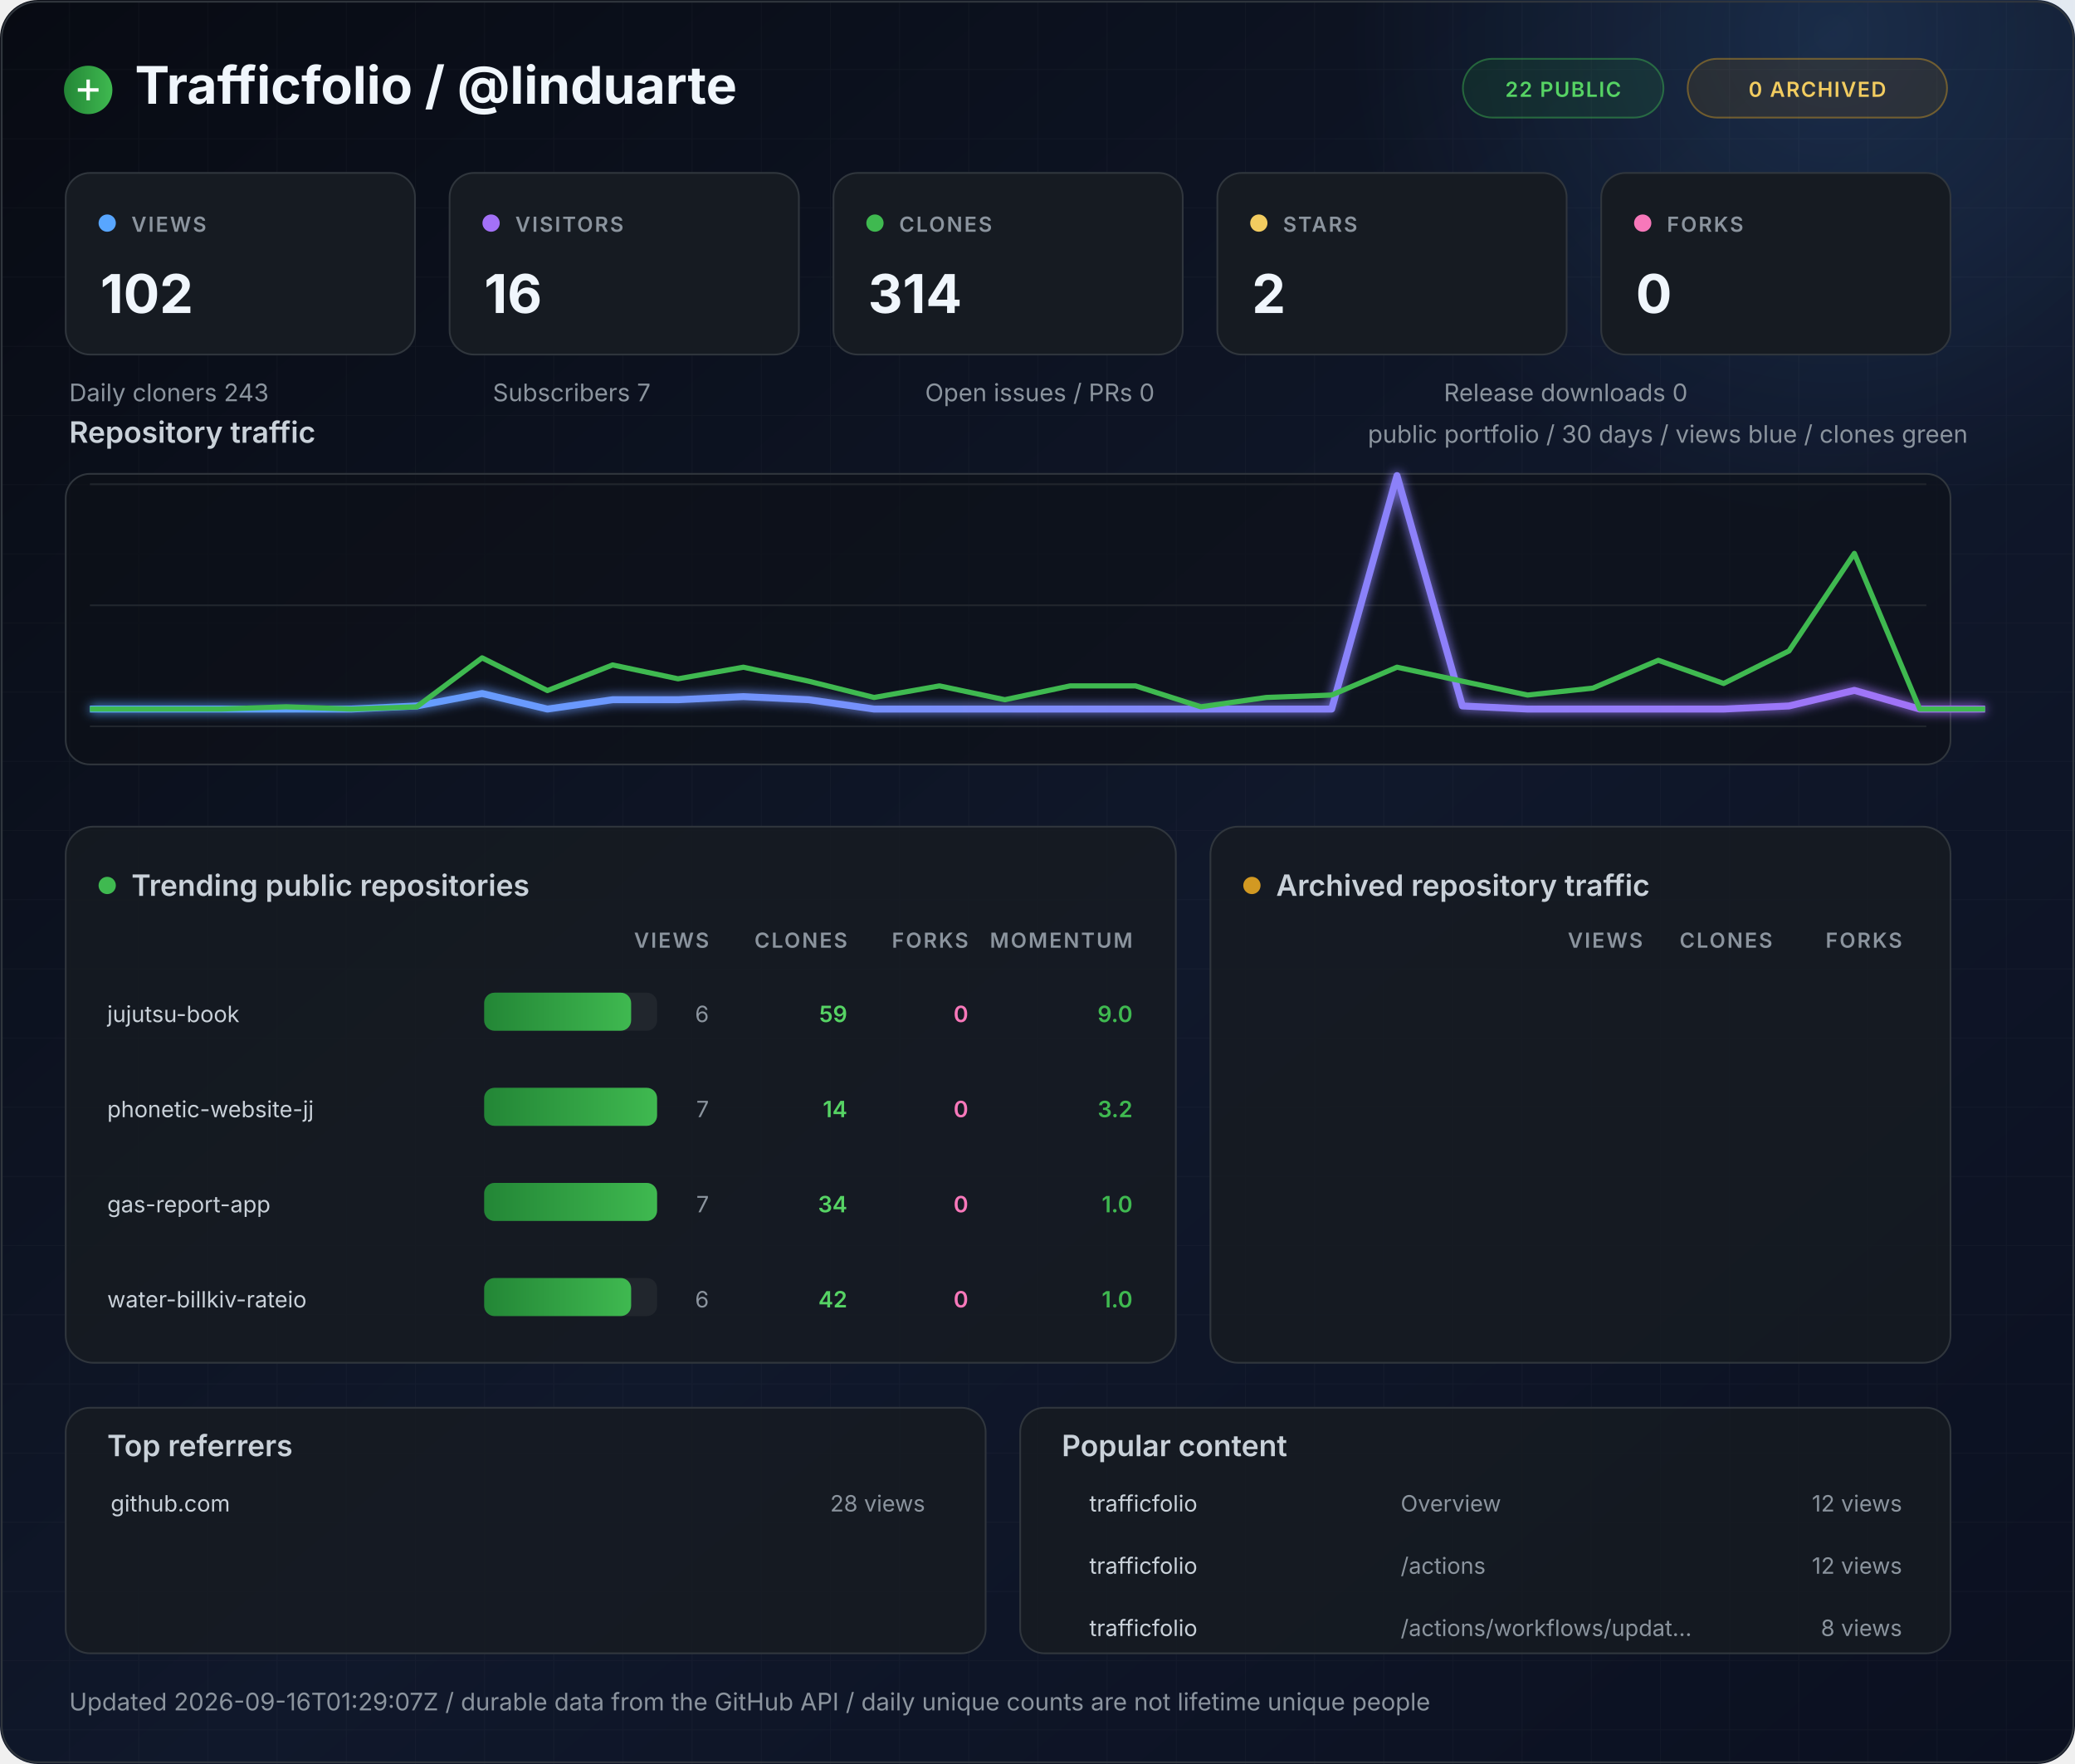
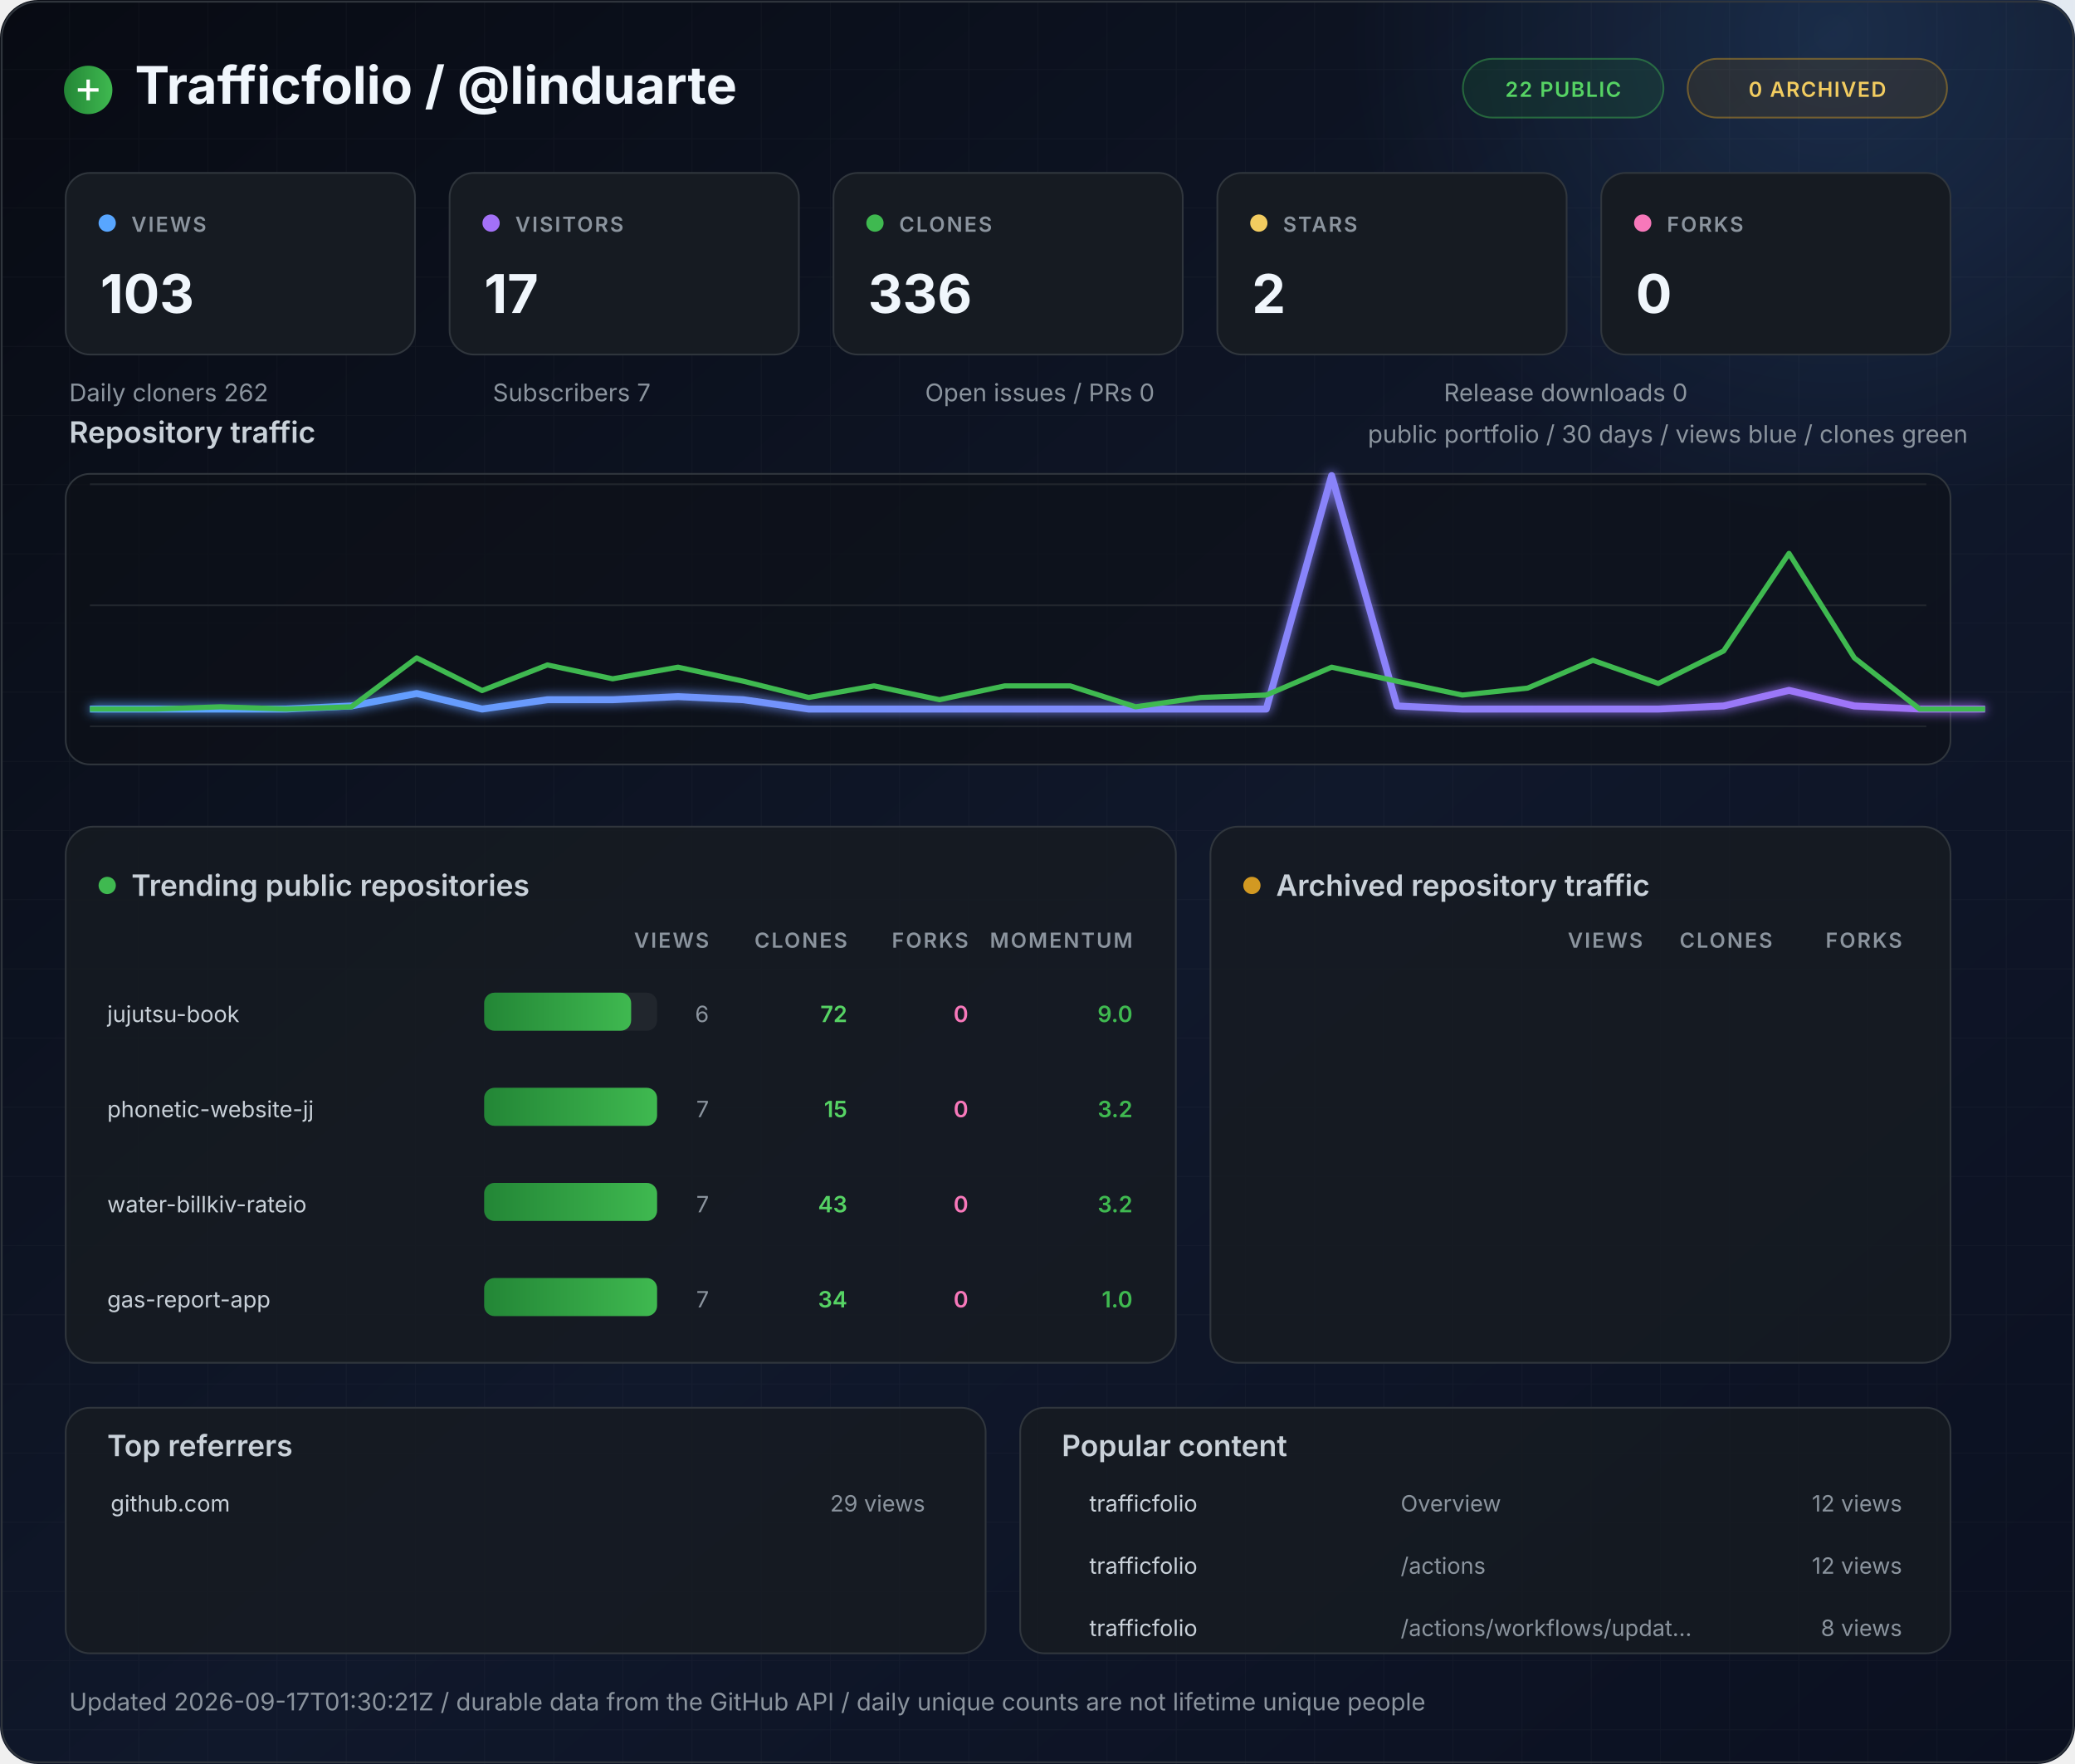
<svg xmlns="http://www.w3.org/2000/svg" width="1200" height="1020" viewBox="0 0 1200 1020" role="img" aria-label="Trafficfolio GitHub analytics dashboard for linduarte">
  <defs>
    <linearGradient id="bg" x1="0" y1="0" x2="1" y2="1">
      <stop stop-color="#080b13" />
      <stop offset=".55" stop-color="#10182b" />
      <stop offset="1" stop-color="#0b1020" />
    </linearGradient>
    <linearGradient id="line" x1="0" y1="0" x2="1" y2="0">
      <stop stop-color="#58a6ff" />
      <stop offset="1" stop-color="#a371f7" />
    </linearGradient>
    <linearGradient id="bar" x1="0" y1="0" x2="1" y2="0">
      <stop stop-color="#238636" />
      <stop offset="1" stop-color="#3fb950" />
    </linearGradient>
    <linearGradient id="archiveBar" x1="0" y1="0" x2="1" y2="0">
      <stop stop-color="#9e6a03" />
      <stop offset="1" stop-color="#f2cc60" />
    </linearGradient>
    <radialGradient id="ambient">
      <stop stop-color="#58a6ff" stop-opacity=".16" />
      <stop offset="1" stop-color="#58a6ff" stop-opacity="0" />
    </radialGradient>
    <pattern id="grid" width="40" height="40" patternUnits="userSpaceOnUse">
      <path d="M40 0H0V40" fill="none" stroke="#ffffff" stroke-opacity=".025" />
    </pattern>
    <filter id="glow">
      <feGaussianBlur stdDeviation="3" result="b" />
      <feMerge>
        <feMergeNode in="b" />
        <feMergeNode in="SourceGraphic" />
      </feMerge>
    </filter>
    <style>
    .title{font:750 30px -apple-system,BlinkMacSystemFont,"Segoe UI",sans-serif;fill:#f0f6fc}
    .subtitle{font:14px -apple-system,BlinkMacSystemFont,"Segoe UI",sans-serif;fill:#8b949e}
    .label{font:600 12px -apple-system,BlinkMacSystemFont,"Segoe UI",sans-serif;fill:#8b949e;letter-spacing:1px}
    .metric{font:700 31px -apple-system,BlinkMacSystemFont,"Segoe UI",sans-serif;fill:#f0f6fc}
    .section{font:600 17px -apple-system,BlinkMacSystemFont,"Segoe UI",sans-serif;fill:#c9d1d9}
    .repo,.value,.trend,.archive,.clone,.fork{font:13px -apple-system,BlinkMacSystemFont,"Segoe UI",sans-serif;fill:#c9d1d9}
    .value{fill:#8b949e} .trend{fill:#3fb950;font-weight:600} .archive{fill:#d29922}
    .clone{fill:#56d364;font-weight:600} .fork{fill:#f778ba;font-weight:600}
    .pill{font:600 12px -apple-system,BlinkMacSystemFont,"Segoe UI",sans-serif;letter-spacing:.7px}
  </style>
  </defs>
  <rect width="1200" height="1020" rx="22" fill="url(#bg)" />
  <rect width="1200" height="1020" rx="22" fill="url(#grid)" />
  <circle cx="1060" cy="20" r="280" fill="url(#ambient)" />
  <rect x="1" y="1" width="1198" height="1018" rx="21" fill="none" stroke="#30363d" />
  <circle cx="51" cy="52" r="14" fill="url(#bar)" />
  <path d="M45 52h12M51 46v12" stroke="#fff" stroke-width="2" />
  <text x="78" y="60" class="title">Trafficfolio / @linduarte</text>
  <rect x="846" y="34" width="116" height="34" rx="17" fill="#238636" fill-opacity=".16" stroke="#3fb950" stroke-opacity=".45" />
  <text x="904" y="56" text-anchor="middle" class="pill" fill="#56d364">22 PUBLIC</text>
  <rect x="976" y="34" width="150" height="34" rx="17" fill="#9e6a03" fill-opacity=".14" stroke="#d29922" stroke-opacity=".45" />
  <text x="1051" y="56" text-anchor="middle" class="pill" fill="#f2cc60">0 ARCHIVED</text>
  <rect x="38" y="100" width="202" height="105" rx="14" fill="#161b22" stroke="#30363d" />
  <circle cx="62" cy="129" r="5" fill="#58a6ff" />
  <text x="76" y="134" class="label">VIEWS</text>
-   <text x="58" y="181" class="metric">102</text>
+   <text x="58" y="181" class="metric">103</text>
  <rect x="260" y="100" width="202" height="105" rx="14" fill="#161b22" stroke="#30363d" />
  <circle cx="284" cy="129" r="5" fill="#a371f7" />
  <text x="298" y="134" class="label">VISITORS</text>
-   <text x="280" y="181" class="metric">16</text>
+   <text x="280" y="181" class="metric">17</text>
  <rect x="482" y="100" width="202" height="105" rx="14" fill="#161b22" stroke="#30363d" />
  <circle cx="506" cy="129" r="5" fill="#3fb950" />
  <text x="520" y="134" class="label">CLONES</text>
-   <text x="502" y="181" class="metric">314</text>
+   <text x="502" y="181" class="metric">336</text>
  <rect x="704" y="100" width="202" height="105" rx="14" fill="#161b22" stroke="#30363d" />
  <circle cx="728" cy="129" r="5" fill="#f2cc60" />
  <text x="742" y="134" class="label">STARS</text>
  <text x="724" y="181" class="metric">2</text>
  <rect x="926" y="100" width="202" height="105" rx="14" fill="#161b22" stroke="#30363d" />
  <circle cx="950" cy="129" r="5" fill="#f778ba" />
  <text x="964" y="134" class="label">FORKS</text>
  <text x="946" y="181" class="metric">0</text>
-   <text x="40" y="232" class="subtitle">Daily cloners 243</text>
+   <text x="40" y="232" class="subtitle">Daily cloners 262</text>
  <text x="285" y="232" class="subtitle">Subscribers 7</text>
  <text x="535" y="232" class="subtitle">Open issues / PRs 0</text>
  <text x="835" y="232" class="subtitle">Release downloads 0</text>
  <text x="40" y="256" class="section">Repository traffic</text>
  <text x="1138" y="256" text-anchor="end" class="subtitle">public portfolio / 30 days / views blue / clones green</text>
  <rect x="38" y="274" width="1090" height="168" rx="14" fill="#0d1117" fill-opacity=".62" stroke="#30363d" />
  <line x1="52" y1="420" x2="1114" y2="420" stroke="#21262d" />
  <line x1="52" y1="350" x2="1114" y2="350" stroke="#21262d" />
  <line x1="52" y1="280" x2="1114" y2="280" stroke="#21262d" />
-   <polyline points="52.0,410.0 89.8,410.0 127.6,410.0 165.4,410.0 203.2,410.0 241.0,408.2 278.8,401.0 316.6,410.0 354.3,404.6 392.1,404.6 429.9,402.8 467.7,404.6 505.5,410.0 543.3,410.0 581.1,410.0 618.9,410.0 656.7,410.0 694.5,410.0 732.3,410.0 770.1,410.0 807.9,275.0 845.7,408.2 883.4,410.0 921.2,410.0 959.0,410.0 996.8,410.0 1034.6,408.2 1072.4,399.2 1110.2,410.0 1148.0,410.0" fill="none" stroke="url(#line)" stroke-width="4" stroke-linejoin="round" filter="url(#glow)" />
-   <polyline points="52.0,410.0 89.8,410.0 127.6,410.0 165.4,408.7 203.2,410.0 241.0,408.7 278.8,380.4 316.6,399.3 354.3,384.5 392.1,392.5 429.9,385.8 467.7,393.9 505.5,403.3 543.3,396.6 581.1,404.6 618.9,396.6 656.7,396.6 694.5,408.7 732.3,403.3 770.1,401.9 807.9,385.8 845.7,393.9 883.4,401.9 921.2,397.9 959.0,381.8 996.8,395.2 1034.6,376.4 1072.4,320.0 1110.2,410.0 1148.0,410.0" fill="none" stroke="#3fb950" stroke-width="3" stroke-linejoin="round" />
+   <polyline points="52.0,410.0 89.8,410.0 127.6,410.0 165.4,410.0 203.2,408.2 241.0,401.0 278.8,410.0 316.6,404.6 354.3,404.6 392.1,402.8 429.9,404.6 467.7,410.0 505.5,410.0 543.3,410.0 581.1,410.0 618.9,410.0 656.7,410.0 694.5,410.0 732.3,410.0 770.1,275.0 807.9,408.2 845.7,410.0 883.4,410.0 921.2,410.0 959.0,410.0 996.8,408.2 1034.6,399.2 1072.4,408.2 1110.2,410.0 1148.0,410.0" fill="none" stroke="url(#line)" stroke-width="4" stroke-linejoin="round" filter="url(#glow)" />
+   <polyline points="52.0,410.0 89.8,410.0 127.6,408.7 165.4,410.0 203.2,408.7 241.0,380.4 278.8,399.3 316.6,384.5 354.3,392.5 392.1,385.8 429.9,393.9 467.7,403.3 505.5,396.6 543.3,404.6 581.1,396.6 618.9,396.6 656.7,408.7 694.5,403.3 732.3,401.9 770.1,385.8 807.9,393.9 845.7,401.9 883.4,397.9 921.2,381.8 959.0,395.2 996.8,376.4 1034.6,320.0 1072.4,380.4 1110.2,410.0 1148.0,410.0" fill="none" stroke="#3fb950" stroke-width="3" stroke-linejoin="round" />
  <rect x="38" y="478" width="642" height="310" rx="16" fill="#161b22" fill-opacity=".82" stroke="#30363d" />
  <circle cx="62" cy="512" r="5" fill="#3fb950" />
  <text x="76" y="518" class="section">Trending public repositories</text>
  <text x="410" y="548" text-anchor="end" class="label">VIEWS</text>
  <text x="490" y="548" text-anchor="end" class="label">CLONES</text>
  <text x="560" y="548" text-anchor="end" class="label">FORKS</text>
  <text x="655" y="548" text-anchor="end" class="label">MOMENTUM</text>
  <text x="62" y="591" class="repo">jujutsu-book</text>
  <rect x="280" y="574" width="100" height="22" rx="6" fill="#21262d" />
  <rect x="280" y="574" width="85" height="22" rx="6" fill="url(#bar)" />
  <text x="410" y="591" text-anchor="end" class="value">6</text>
-   <text x="490" y="591" text-anchor="end" class="clone">59</text>
+   <text x="490" y="591" text-anchor="end" class="clone">72</text>
  <text x="560" y="591" text-anchor="end" class="fork">0</text>
  <text x="655" y="591" text-anchor="end" class="trend">9.0</text>
  <text x="62" y="646" class="repo">phonetic-website-jj</text>
  <rect x="280" y="629" width="100" height="22" rx="6" fill="#21262d" />
  <rect x="280" y="629" width="100" height="22" rx="6" fill="url(#bar)" />
  <text x="410" y="646" text-anchor="end" class="value">7</text>
-   <text x="490" y="646" text-anchor="end" class="clone">14</text>
+   <text x="490" y="646" text-anchor="end" class="clone">15</text>
  <text x="560" y="646" text-anchor="end" class="fork">0</text>
  <text x="655" y="646" text-anchor="end" class="trend">3.2</text>
-   <text x="62" y="701" class="repo">gas-report-app</text>
+   <text x="62" y="701" class="repo">water-billkiv-rateio</text>
  <rect x="280" y="684" width="100" height="22" rx="6" fill="#21262d" />
  <rect x="280" y="684" width="100" height="22" rx="6" fill="url(#bar)" />
  <text x="410" y="701" text-anchor="end" class="value">7</text>
-   <text x="490" y="701" text-anchor="end" class="clone">34</text>
+   <text x="490" y="701" text-anchor="end" class="clone">43</text>
  <text x="560" y="701" text-anchor="end" class="fork">0</text>
-   <text x="655" y="701" text-anchor="end" class="trend">1.0</text>
-   <text x="62" y="756" class="repo">water-billkiv-rateio</text>
+   <text x="655" y="701" text-anchor="end" class="trend">3.2</text>
+   <text x="62" y="756" class="repo">gas-report-app</text>
  <rect x="280" y="739" width="100" height="22" rx="6" fill="#21262d" />
-   <rect x="280" y="739" width="85" height="22" rx="6" fill="url(#bar)" />
-   <text x="410" y="756" text-anchor="end" class="value">6</text>
-   <text x="490" y="756" text-anchor="end" class="clone">42</text>
+   <rect x="280" y="739" width="100" height="22" rx="6" fill="url(#bar)" />
+   <text x="410" y="756" text-anchor="end" class="value">7</text>
+   <text x="490" y="756" text-anchor="end" class="clone">34</text>
  <text x="560" y="756" text-anchor="end" class="fork">0</text>
  <text x="655" y="756" text-anchor="end" class="trend">1.0</text>
  <rect x="700" y="478" width="428" height="310" rx="16" fill="#161b22" fill-opacity=".82" stroke="#30363d" />
  <circle cx="724" cy="512" r="5" fill="#d29922" />
  <text x="738" y="518" class="section">Archived repository traffic</text>
  <text x="950" y="548" text-anchor="end" class="label">VIEWS</text>
  <text x="1025" y="548" text-anchor="end" class="label">CLONES</text>
  <text x="1100" y="548" text-anchor="end" class="label">FORKS</text>
  <rect x="38" y="814" width="532" height="142" rx="14" fill="#161b22" fill-opacity=".82" stroke="#30363d" />
  <text x="62" y="842" class="section">Top referrers</text>
  <text x="64" y="874" class="repo">github.com</text>
-   <text x="535" y="874" text-anchor="end" class="value">28 views</text>
+   <text x="535" y="874" text-anchor="end" class="value">29 views</text>
  <rect x="590" y="814" width="538" height="142" rx="14" fill="#161b22" fill-opacity=".82" stroke="#30363d" />
  <text x="614" y="842" class="section">Popular content</text>
  <text x="630" y="874" class="repo">trafficfolio</text>
  <text x="810" y="874" class="value">Overview</text>
  <text x="1100" y="874" text-anchor="end" class="value">12 views</text>
  <text x="630" y="910" class="repo">trafficfolio</text>
  <text x="810" y="910" class="value">/actions</text>
  <text x="1100" y="910" text-anchor="end" class="value">12 views</text>
  <text x="630" y="946" class="repo">trafficfolio</text>
  <text x="810" y="946" class="value">/actions/workflows/updat...</text>
  <text x="1100" y="946" text-anchor="end" class="value">8 views</text>
-   <text x="40" y="989" class="subtitle">Updated 2026-09-16T01:29:07Z / durable data from the GitHub API / daily unique counts are not lifetime unique people</text>
+   <text x="40" y="989" class="subtitle">Updated 2026-09-17T01:30:21Z / durable data from the GitHub API / daily unique counts are not lifetime unique people</text>
</svg>
